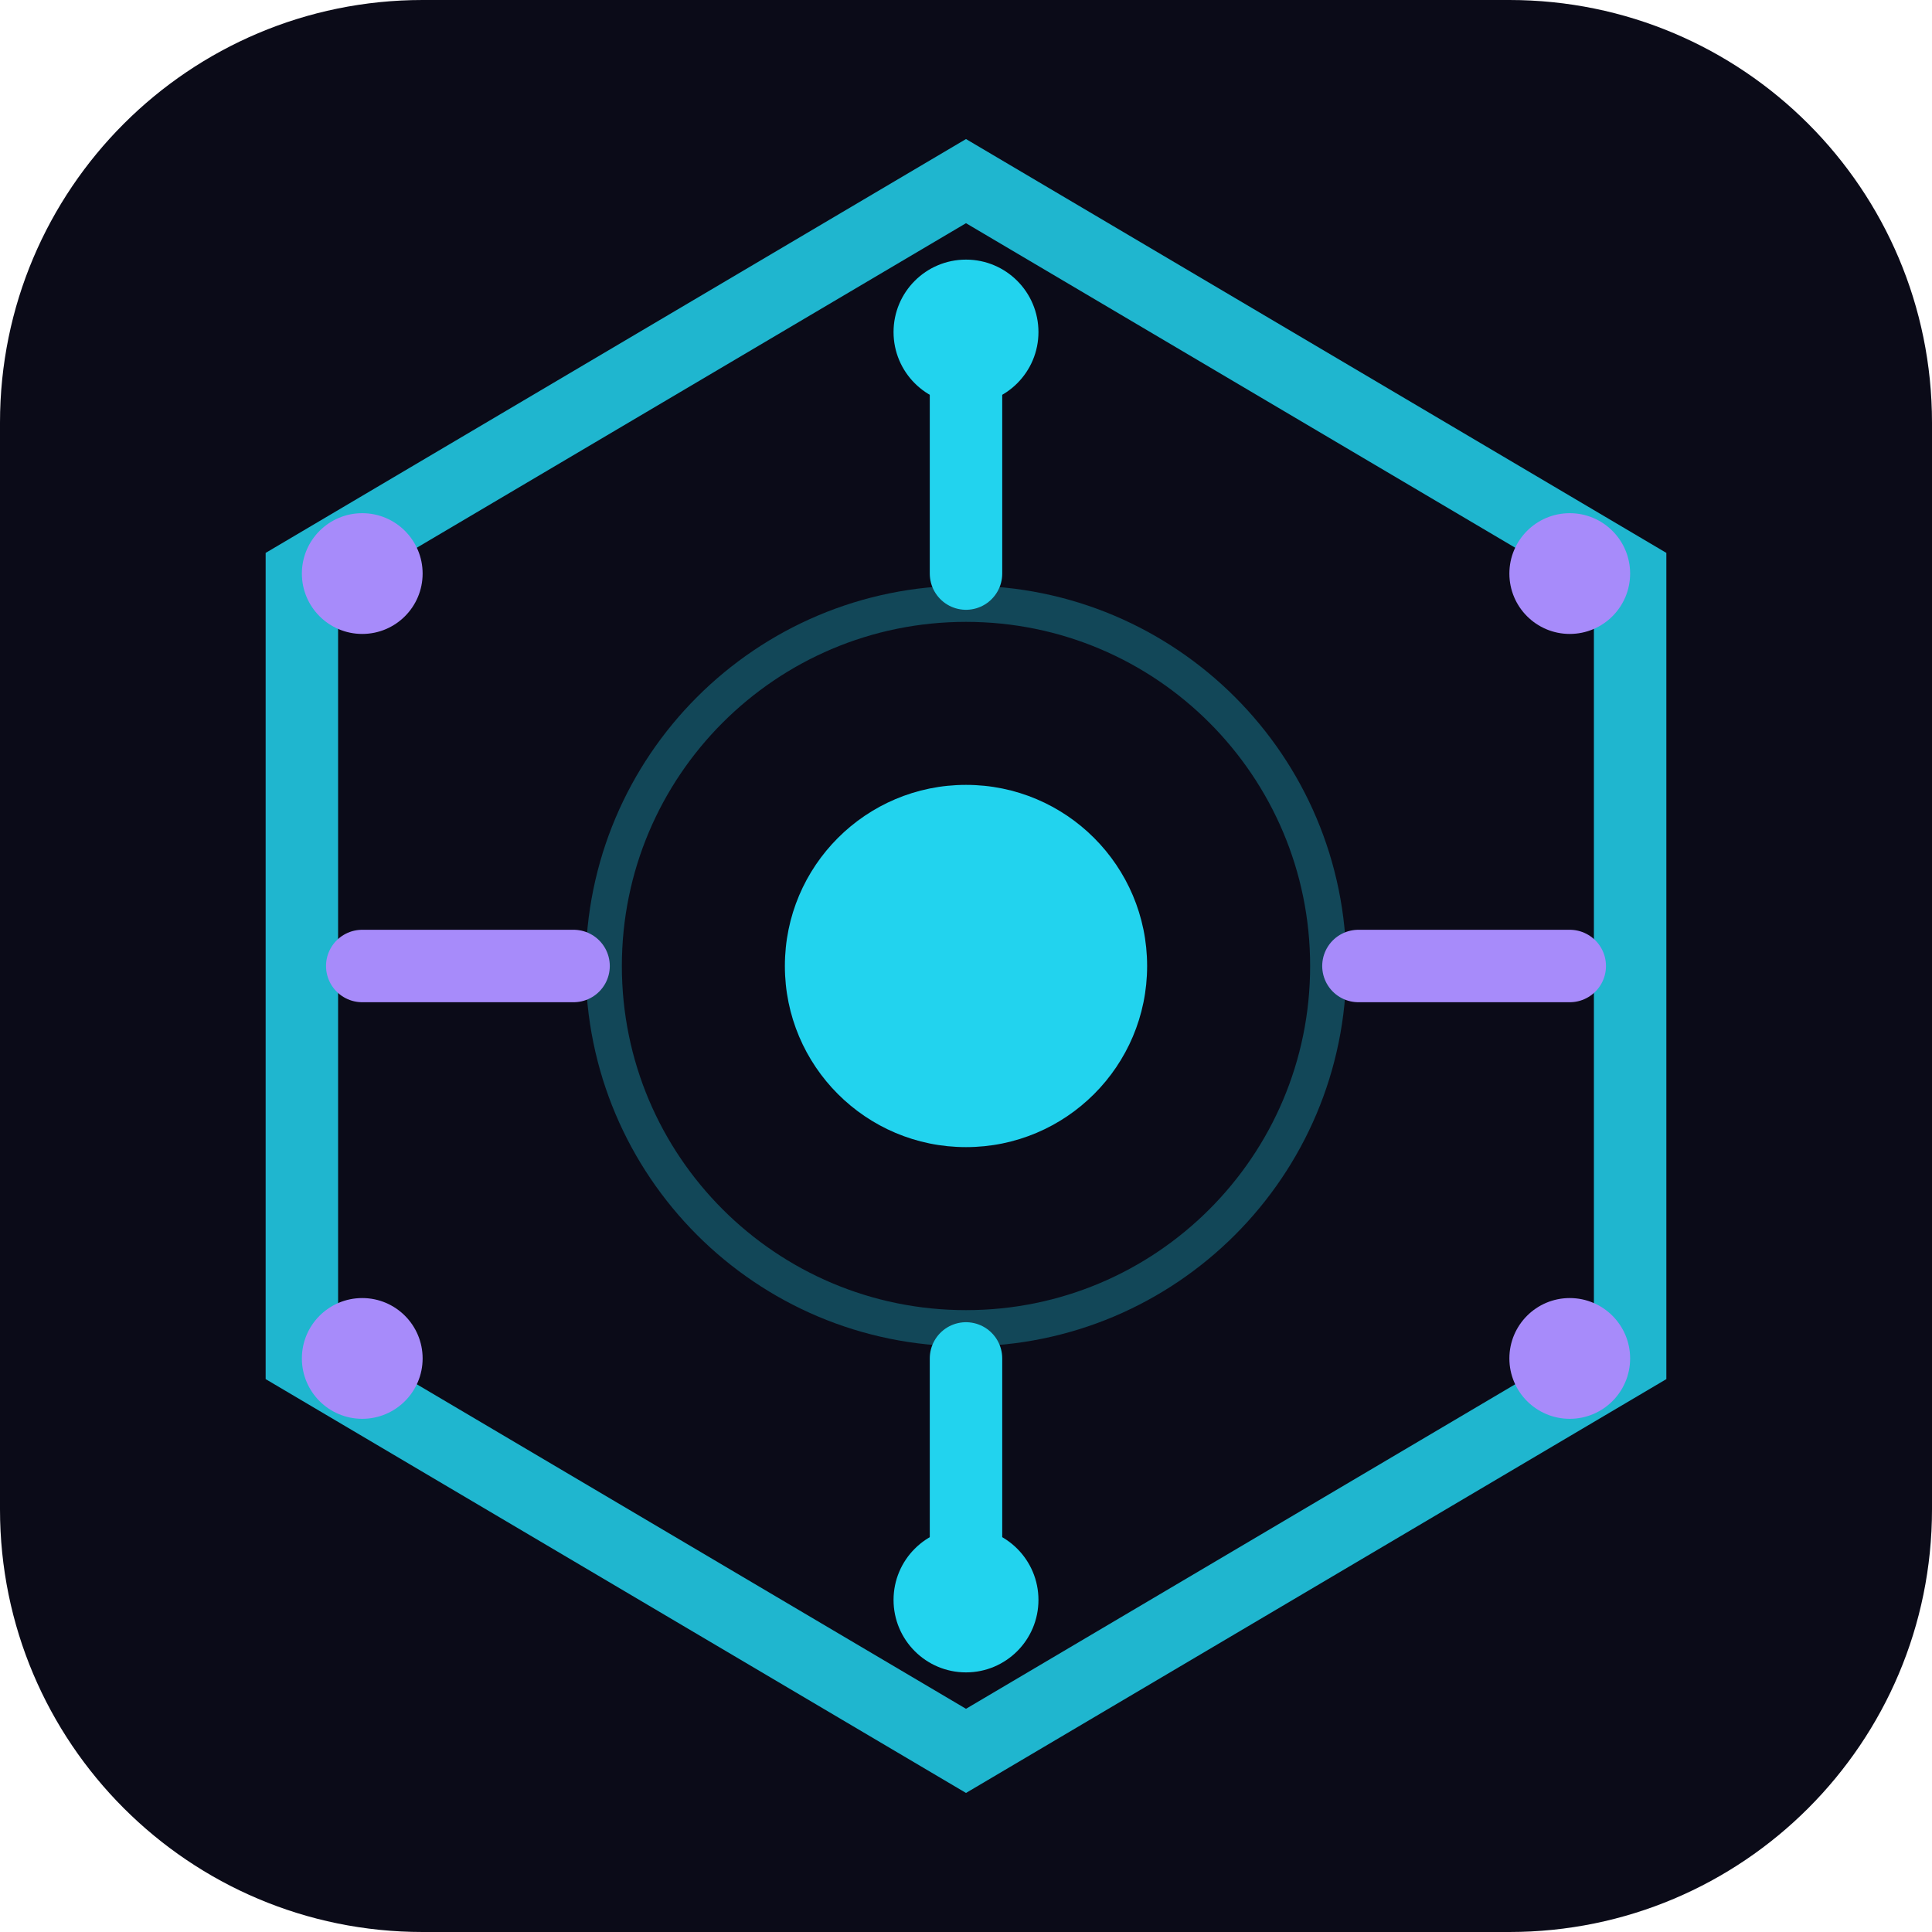
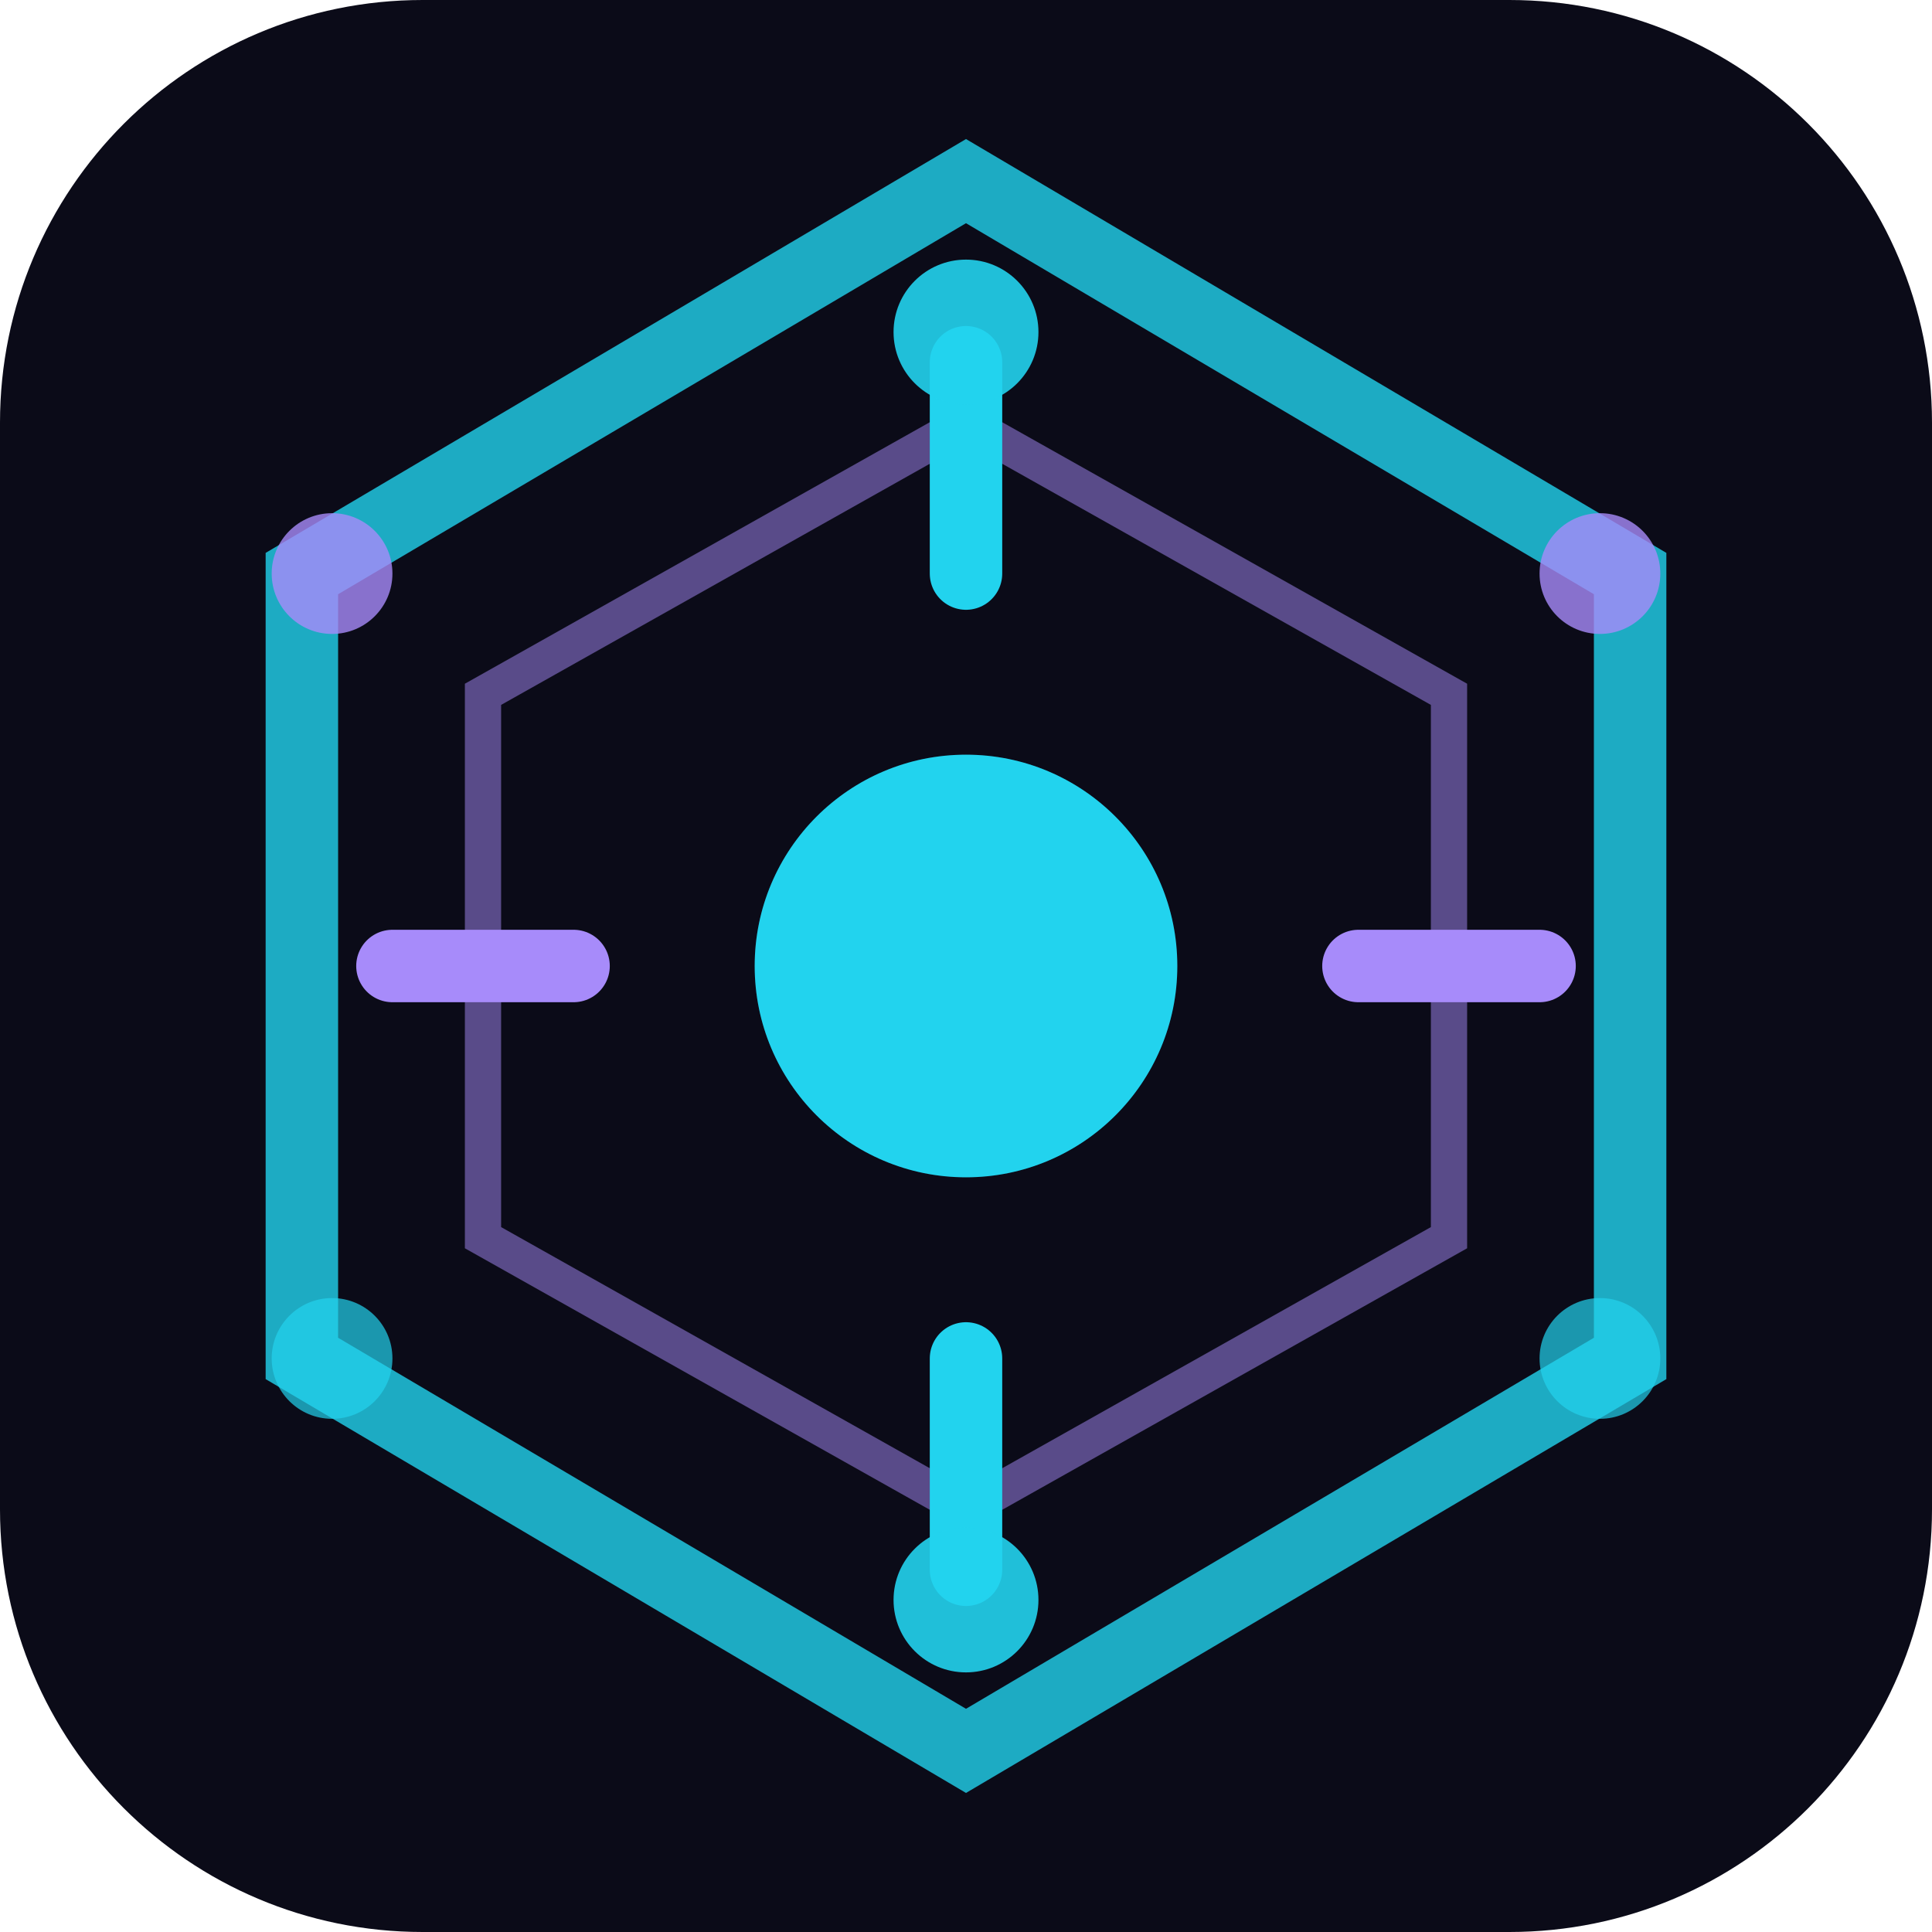
<svg xmlns="http://www.w3.org/2000/svg" viewBox="0 0 32 32">
  <rect width="32" height="32" rx="7" fill="#0b0b18" />
-   <polygon points="16,3 27,9.5 27,22.5 16,29 5,22.5 5,9.5" fill="none" stroke="#22d3ee" stroke-width="1.2" opacity="0.85" />
-   <circle cx="16" cy="16" r="3" fill="#22d3ee" />
-   <circle cx="16" cy="16" r="6" fill="none" stroke="#22d3ee" stroke-width="0.6" opacity="0.3" />
+   <polygon points="16,3 27,9.5 27,22.5 16,29 5,22.5 5,9.5" fill="none" stroke="#22d3ee" stroke-width="1.2" opacity="0.8" />
+   <polygon points="16,7 24,11.5 24,20.5 16,25 8,20.5 8,11.5" fill="none" stroke="#a78bfa" stroke-width="0.6" opacity="0.5" />
+   <circle cx="16" cy="16" r="3.5" fill="#22d3ee" />
  <line x1="16" y1="9.5" x2="16" y2="6" stroke="#22d3ee" stroke-width="1.2" stroke-linecap="round" />
  <line x1="16" y1="22.5" x2="16" y2="26" stroke="#22d3ee" stroke-width="1.2" stroke-linecap="round" />
-   <line x1="9.5" y1="16" x2="6" y2="16" stroke="#a78bfa" stroke-width="1.2" stroke-linecap="round" />
-   <line x1="22.5" y1="16" x2="26" y2="16" stroke="#a78bfa" stroke-width="1.2" stroke-linecap="round" />
-   <circle cx="16" cy="5.5" r="1.2" fill="#22d3ee" />
-   <circle cx="26" cy="9.5" r="1" fill="#a78bfa" />
-   <circle cx="6" cy="9.5" r="1" fill="#a78bfa" />
-   <circle cx="26" cy="22.5" r="1" fill="#a78bfa" />
-   <circle cx="6" cy="22.5" r="1" fill="#a78bfa" />
-   <circle cx="16" cy="26.5" r="1.2" fill="#22d3ee" />
+   <line x1="9.5" y1="16" x2="6.5" y2="16" stroke="#a78bfa" stroke-width="1.2" stroke-linecap="round" />
+   <line x1="22.5" y1="16" x2="25.5" y2="16" stroke="#a78bfa" stroke-width="1.2" stroke-linecap="round" />
+   <circle cx="16" cy="5.5" r="1.2" fill="#22d3ee" opacity="0.9" />
+   <circle cx="26.5" cy="9.5" r="1" fill="#a78bfa" opacity="0.8" />
+   <circle cx="5.5" cy="9.5" r="1" fill="#a78bfa" opacity="0.8" />
+   <circle cx="26.5" cy="22.5" r="1" fill="#22d3ee" opacity="0.7" />
+   <circle cx="5.5" cy="22.5" r="1" fill="#22d3ee" opacity="0.7" />
+   <circle cx="16" cy="26.5" r="1.2" fill="#22d3ee" opacity="0.9" />
+   <circle cx="16" cy="16" r="3.5" fill="#22d3ee" opacity="0.15" />
</svg>
